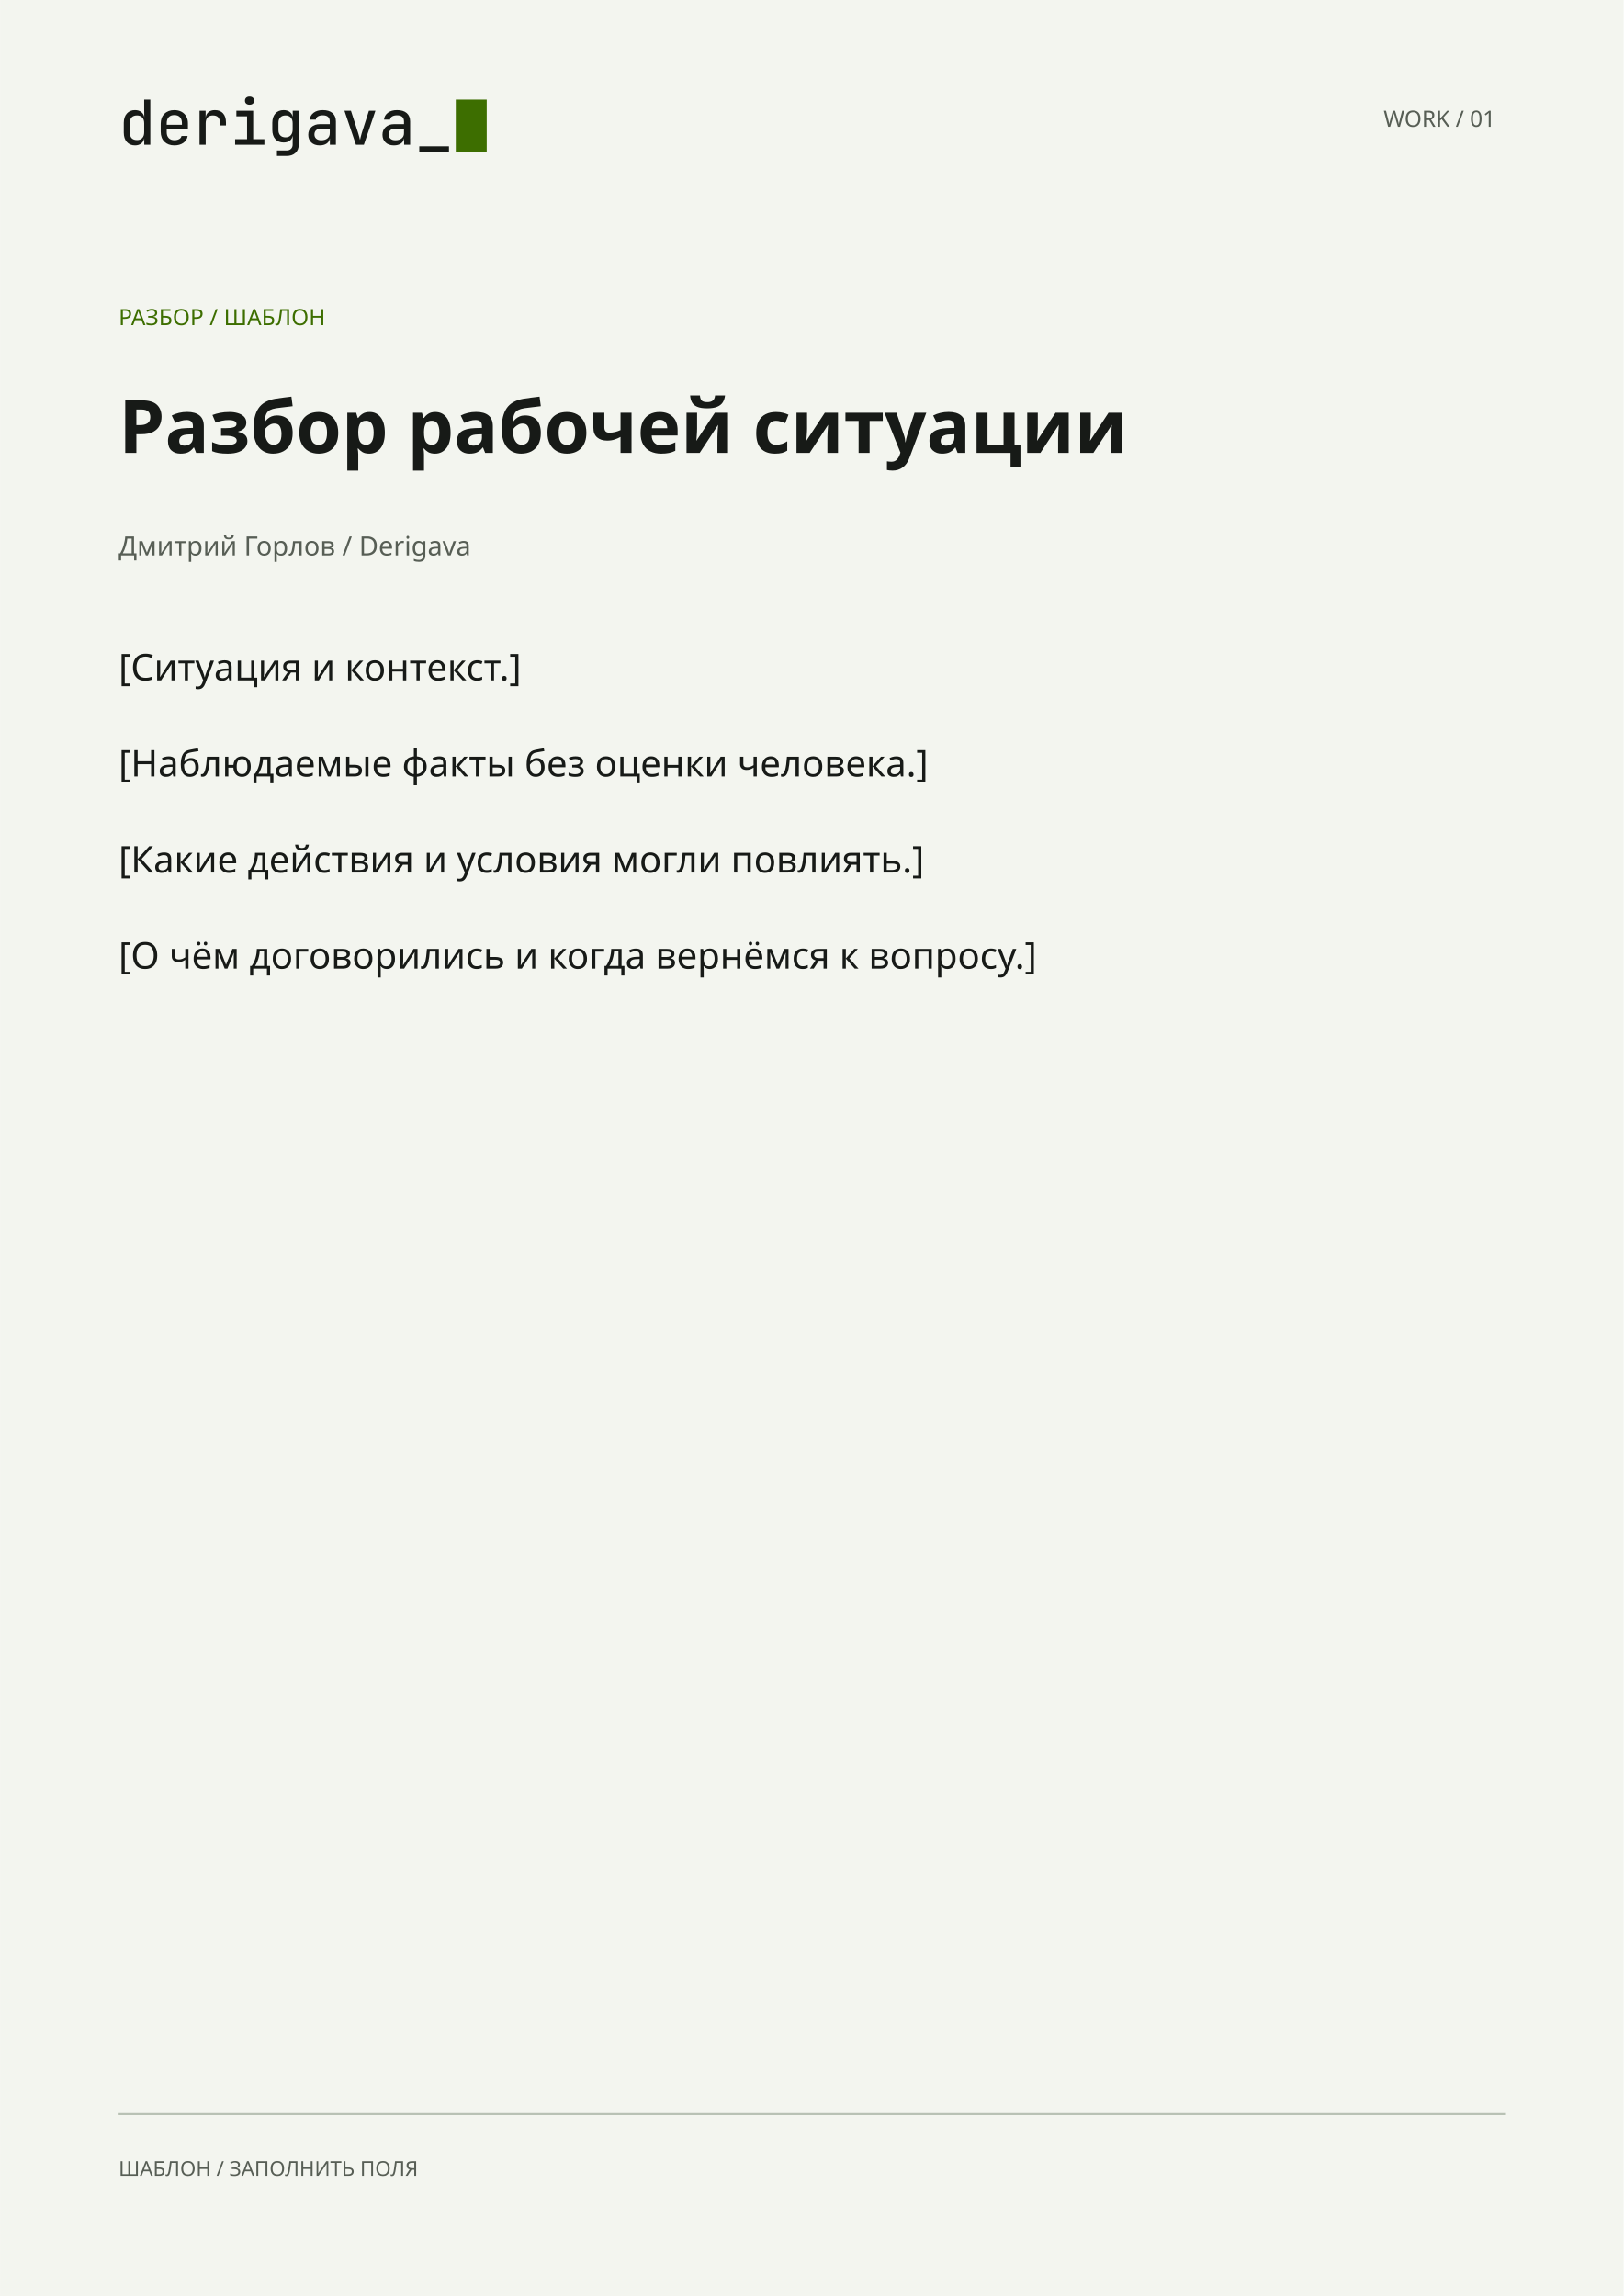
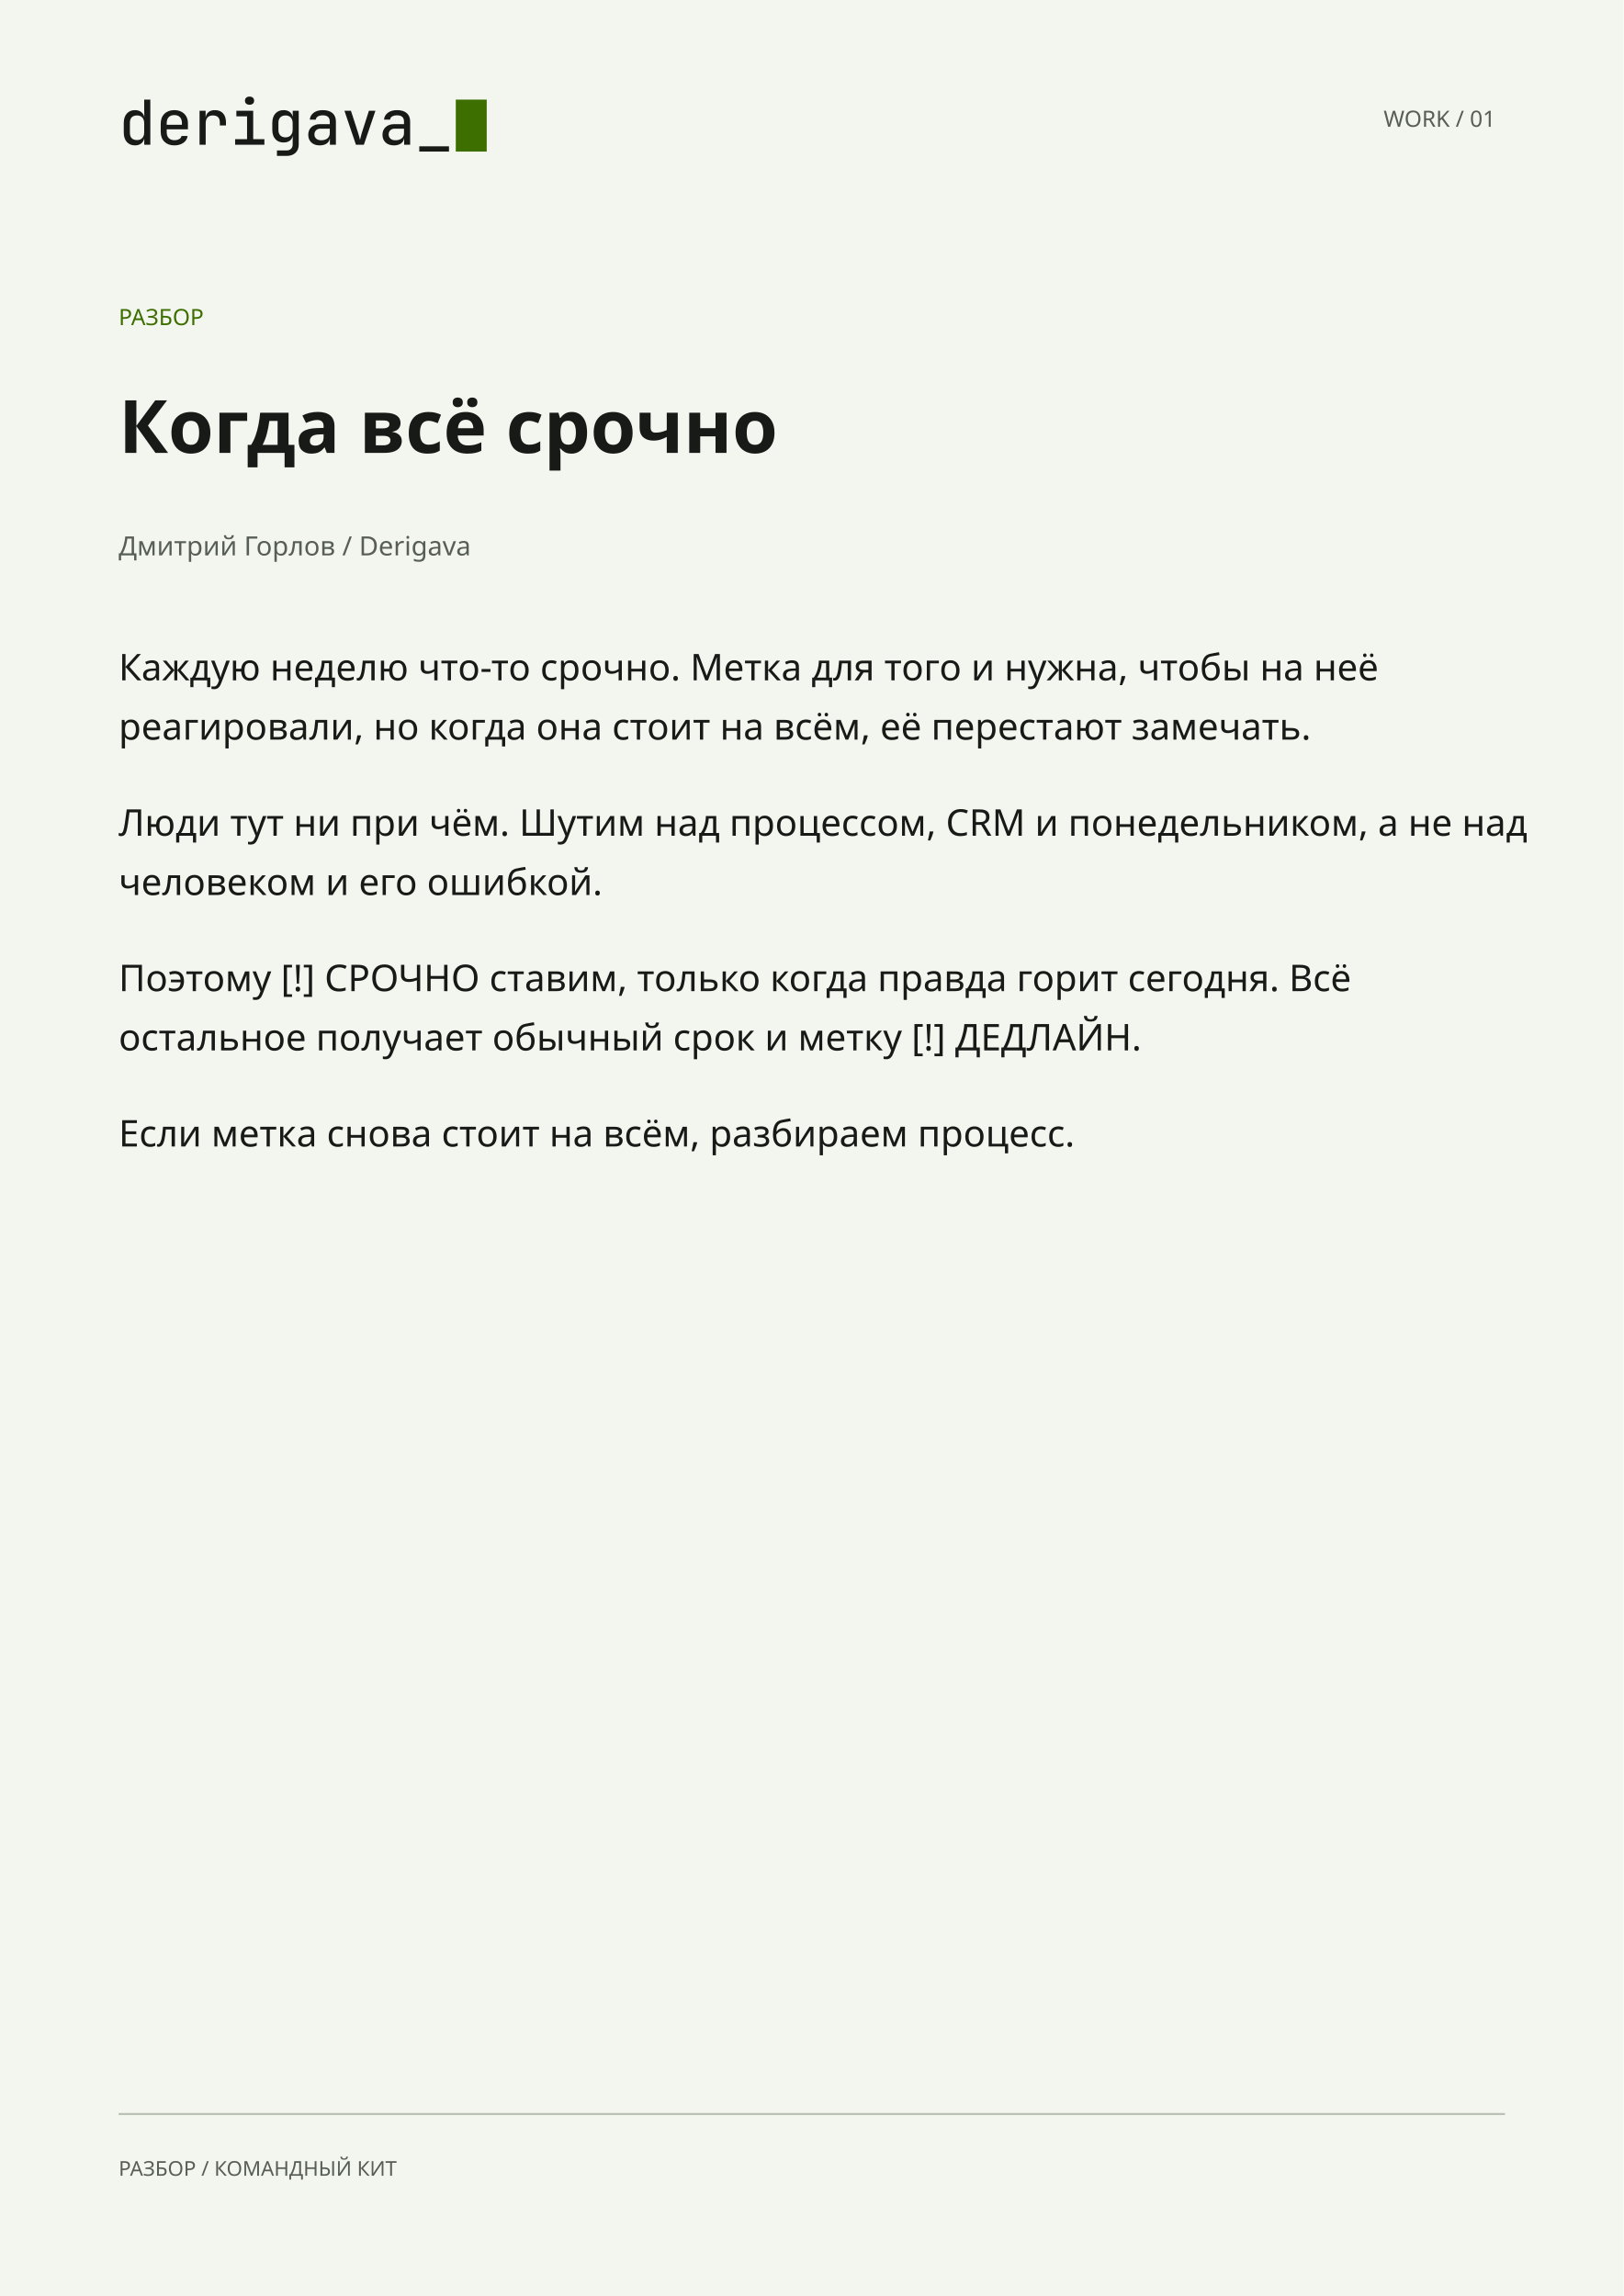
<svg xmlns="http://www.w3.org/2000/svg" width="210mm" height="297mm" viewBox="0 0 794 1123">
  <style>@font-face{font-family:"Onest";font-weight:100 900;src:url("../../00 Основа/assets/fonts/Onest-Variable.ttf")}@font-face{font-family:"Unbounded";font-weight:200 900;src:url("../../00 Основа/assets/fonts/Unbounded-Variable.ttf")}@font-face{font-family:"JetBrains Mono";font-weight:400;src:url("../../00 Основа/assets/fonts/JetBrainsMono-Regular.ttf")}@font-face{font-family:"JetBrains Mono";font-weight:500;src:url("../../00 Основа/assets/fonts/JetBrainsMono-Medium.ttf")}@font-face{font-family:"Literata";font-weight:200 900;src:url("../../00 Основа/assets/fonts/Literata-Variable.ttf")}text{font-kerning:none;white-space:pre}</style>
  <rect x="0.000" y="0.000" width="794.000" height="1123.000" rx="0" fill="#F3F5EF" stroke="none" stroke-width="1" />
  <path d="M 65.987 71.109 C 64.313 71.109 62.982 70.550 61.993 69.430 C 61.005 68.311 60.511 66.793 60.511 64.877 L 60.511 60.097 C 60.511 58.182 61.005 56.664 61.993 55.545 C 62.982 54.425 64.313 53.866 65.987 53.866 C 67.217 53.866 68.240 54.178 69.057 54.803 C 69.874 55.429 70.373 56.286 70.555 57.375 L 70.555 57.375 L 70.494 53.503 L 70.494 48.723 L 73.489 48.723 L 73.489 70.807 L 70.524 70.807 L 70.524 67.570 L 70.524 67.570 C 70.343 68.679 69.849 69.546 69.042 70.171 C 68.235 70.797 67.217 71.109 65.987 71.109 Z  M 67.015 68.508 C 68.084 68.508 68.931 68.175 69.556 67.509 C 70.182 66.844 70.494 65.906 70.494 64.696 L 70.494 60.279 C 70.494 59.069 70.182 58.131 69.556 57.466 C 68.931 56.800 68.084 56.467 67.015 56.467 C 65.906 56.467 65.044 56.755 64.429 57.329 C 63.813 57.904 63.506 58.837 63.506 60.128 L 63.506 64.847 C 63.506 66.138 63.813 67.071 64.429 67.645 C 65.044 68.220 65.906 68.508 67.015 68.508 Z " fill="#171A17" stroke="none" stroke-width="1" />
  <path d="M 85.227 71.109 C 83.230 71.109 81.622 70.514 80.402 69.324 C 79.182 68.134 78.571 66.511 78.571 64.454 L 78.571 60.521 C 78.571 58.464 79.182 56.840 80.402 55.650 C 81.622 54.461 83.230 53.866 85.227 53.866 C 86.558 53.866 87.723 54.133 88.721 54.667 C 89.719 55.202 90.496 55.948 91.050 56.906 C 91.605 57.864 91.882 58.978 91.882 60.249 L 91.882 63.244 L 81.506 63.244 L 81.506 64.696 C 81.506 65.906 81.839 66.854 82.504 67.539 C 83.170 68.225 84.077 68.568 85.227 68.568 C 86.195 68.568 86.992 68.387 87.617 68.024 C 88.242 67.661 88.615 67.156 88.736 66.511 L 91.731 66.511 C 91.529 67.923 90.834 69.042 89.644 69.869 C 88.454 70.696 86.982 71.109 85.227 71.109 Z  M 81.506 60.249 L 81.506 61.035 L 88.948 61.035 L 88.948 60.249 C 88.948 58.978 88.625 58.000 87.980 57.314 C 87.334 56.629 86.417 56.286 85.227 56.286 C 84.037 56.286 83.119 56.629 82.474 57.314 C 81.829 58.000 81.506 58.978 81.506 60.249 Z " fill="#171A17" stroke="none" stroke-width="1" />
  <path d="M 97.570 70.807 L 97.570 54.168 L 100.534 54.168 L 100.534 57.375 L 100.565 57.375 C 100.726 56.286 101.195 55.429 101.971 54.803 C 102.748 54.178 103.782 53.866 105.072 53.866 C 106.787 53.866 108.118 54.395 109.066 55.454 C 110.013 56.513 110.487 58.000 110.487 59.916 L 110.487 61.368 L 107.492 61.368 L 107.492 59.946 C 107.492 57.627 106.353 56.467 104.074 56.467 C 102.924 56.467 102.052 56.800 101.457 57.466 C 100.862 58.131 100.565 59.079 100.565 60.309 L 100.565 70.807 Z " fill="#171A17" stroke="none" stroke-width="1" />
  <path d="M 114.965 70.807 L 114.965 68.084 L 120.803 68.084 L 120.803 56.891 L 115.570 56.891 L 115.570 54.168 L 123.798 54.168 L 123.798 68.084 L 129.274 68.084 L 129.274 70.807 Z  M 122.013 51.234 C 121.328 51.234 120.783 51.057 120.380 50.704 C 119.976 50.351 119.775 49.872 119.775 49.267 C 119.775 48.642 119.976 48.148 120.380 47.785 C 120.783 47.422 121.328 47.240 122.013 47.240 C 122.699 47.240 123.244 47.422 123.647 47.785 C 124.050 48.148 124.252 48.642 124.252 49.267 C 124.252 49.872 124.050 50.351 123.647 50.704 C 123.244 51.057 122.699 51.234 122.013 51.234 Z " fill="#171A17" stroke="none" stroke-width="1" />
  <path d="M 135.415 76.252 L 135.415 73.590 L 140.104 73.590 C 141.012 73.590 141.738 73.333 142.282 72.818 C 142.827 72.304 143.099 71.603 143.099 70.716 L 143.099 69.324 L 143.160 66.450 L 143.129 66.450 C 142.928 67.479 142.439 68.276 141.662 68.840 C 140.886 69.405 139.892 69.687 138.682 69.687 C 136.968 69.687 135.617 69.138 134.629 68.039 C 133.640 66.939 133.146 65.432 133.146 63.516 L 133.146 60.097 C 133.146 58.182 133.640 56.664 134.629 55.545 C 135.617 54.425 136.968 53.866 138.682 53.866 C 139.852 53.866 140.825 54.148 141.602 54.713 C 142.378 55.277 142.877 56.054 143.099 57.042 L 143.129 57.042 L 143.129 54.168 L 146.064 54.168 L 146.064 70.746 C 146.064 72.440 145.529 73.782 144.461 74.770 C 143.392 75.758 141.939 76.252 140.104 76.252 Z  M 139.620 67.176 C 140.689 67.176 141.536 66.844 142.161 66.178 C 142.787 65.513 143.099 64.575 143.099 63.365 L 143.099 60.249 C 143.099 59.059 142.787 58.131 142.161 57.466 C 141.536 56.800 140.689 56.467 139.620 56.467 C 138.511 56.467 137.654 56.785 137.049 57.420 C 136.444 58.055 136.141 58.918 136.141 60.007 L 136.141 63.637 C 136.141 64.726 136.444 65.588 137.049 66.224 C 137.654 66.859 138.511 67.176 139.620 67.176 Z " fill="#171A17" stroke="none" stroke-width="1" />
  <path d="M 156.289 71.109 C 154.575 71.109 153.218 70.630 152.220 69.672 C 151.222 68.714 150.723 67.459 150.723 65.906 C 150.723 64.353 151.242 63.103 152.281 62.155 C 153.319 61.207 154.686 60.733 156.380 60.733 L 161.250 60.733 L 161.250 59.462 C 161.250 57.425 160.121 56.407 157.862 56.407 C 156.854 56.407 156.042 56.593 155.427 56.966 C 154.812 57.339 154.484 57.859 154.444 58.524 L 151.479 58.524 C 151.580 57.173 152.195 56.059 153.324 55.182 C 154.454 54.304 155.966 53.866 157.862 53.866 C 159.899 53.866 161.472 54.350 162.582 55.318 C 163.691 56.286 164.245 57.647 164.245 59.402 L 164.245 70.807 L 161.311 70.807 L 161.311 67.751 L 161.250 67.751 C 161.109 68.780 160.600 69.597 159.723 70.202 C 158.845 70.807 157.701 71.109 156.289 71.109 Z  M 157.076 68.598 C 158.346 68.598 159.360 68.291 160.116 67.676 C 160.872 67.061 161.250 66.218 161.250 65.150 L 161.250 62.941 L 156.652 62.941 C 155.785 62.941 155.084 63.198 154.550 63.713 C 154.015 64.227 153.748 64.908 153.748 65.755 C 153.748 66.622 154.040 67.313 154.625 67.827 C 155.210 68.341 156.027 68.598 157.076 68.598 Z " fill="#171A17" stroke="none" stroke-width="1" />
  <path d="M 174.047 70.807 L 168.420 54.168 L 171.597 54.168 L 175.136 65.089 C 175.338 65.734 175.519 66.365 175.681 66.980 C 175.842 67.595 175.963 68.084 176.044 68.447 C 176.124 68.084 176.235 67.595 176.376 66.980 C 176.518 66.365 176.689 65.734 176.891 65.089 L 180.400 54.168 L 183.576 54.168 L 177.919 70.807 Z " fill="#171A17" stroke="none" stroke-width="1" />
  <path d="M 192.592 71.109 C 190.877 71.109 189.521 70.630 188.523 69.672 C 187.524 68.714 187.025 67.459 187.025 65.906 C 187.025 64.353 187.545 63.103 188.583 62.155 C 189.622 61.207 190.988 60.733 192.682 60.733 L 197.553 60.733 L 197.553 59.462 C 197.553 57.425 196.424 56.407 194.165 56.407 C 193.156 56.407 192.345 56.593 191.729 56.966 C 191.114 57.339 190.787 57.859 190.746 58.524 L 187.782 58.524 C 187.882 57.173 188.497 56.059 189.627 55.182 C 190.756 54.304 192.269 53.866 194.165 53.866 C 196.202 53.866 197.775 54.350 198.884 55.318 C 199.993 56.286 200.548 57.647 200.548 59.402 L 200.548 70.807 L 197.613 70.807 L 197.613 67.751 L 197.553 67.751 C 197.412 68.780 196.903 69.597 196.025 70.202 C 195.148 70.807 194.003 71.109 192.592 71.109 Z  M 193.378 68.598 C 194.649 68.598 195.662 68.291 196.418 67.676 C 197.175 67.061 197.553 66.218 197.553 65.150 L 197.553 62.941 L 192.955 62.941 C 192.087 62.941 191.387 63.198 190.852 63.713 C 190.318 64.227 190.050 64.908 190.050 65.755 C 190.050 66.622 190.343 67.313 190.928 67.827 C 191.513 68.341 192.329 68.598 193.378 68.598 Z " fill="#171A17" stroke="none" stroke-width="1" />
  <path d="M 205.025 74.134 L 205.025 71.563 L 219.546 71.563 L 219.546 74.134 Z " fill="#171A17" stroke="none" stroke-width="1" />
  <rect x="222.874" y="48.723" width="15.126" height="25.412" rx="0" fill="#3D6E00" stroke="none" stroke-width="1" />
  <text x="676.600" y="62.020" font-family="JetBrains Mono" font-weight="500" font-size="11" fill="#575E55">WORK / 01</text>
-   <text x="58.000" y="159.020" font-family="JetBrains Mono" font-weight="500" font-size="11" fill="#3D6E00">РАЗБОР / ШАБЛОН</text>
-   <text x="58.000" y="221.520" font-family="Onest" font-weight="600" font-size="36" fill="#171A17">Разбор рабочей ситуации</text>
+   <text x="58.000" y="159.020" font-family="JetBrains Mono" font-weight="500" font-size="11" fill="#3D6E00">РАЗБОР</text>
+   <text x="58.000" y="221.520" font-family="Onest" font-weight="600" font-size="36" fill="#171A17">Когда всё срочно</text>
  <text x="58.000" y="271.660" font-family="Onest" font-weight="400" font-size="13" fill="#575E55">Дмитрий Горлов / Derigava</text>
-   <text x="58.000" y="332.760" font-family="Onest" font-weight="400" font-size="18" fill="#171A17">[Ситуация и контекст.]</text>
-   <text x="58.000" y="379.760" font-family="Onest" font-weight="400" font-size="18" fill="#171A17">[Наблюдаемые факты без оценки человека.]</text>
-   <text x="58.000" y="426.760" font-family="Onest" font-weight="400" font-size="18" fill="#171A17">[Какие действия и условия могли повлиять.]</text>
-   <text x="58.000" y="473.760" font-family="Onest" font-weight="400" font-size="18" fill="#171A17">[О чём договорились и когда вернёмся к вопросу.]</text>
+   <text x="58.000" y="332.760" font-family="Onest" font-weight="400" font-size="18" fill="#171A17">Каждую неделю что-то срочно. Метка для того и нужна, чтобы на неё</text>
+   <text x="58.000" y="361.760" font-family="Onest" font-weight="400" font-size="18" fill="#171A17">реагировали, но когда она стоит на всём, её перестают замечать.</text>
+   <text x="58.000" y="408.760" font-family="Onest" font-weight="400" font-size="18" fill="#171A17">Люди тут ни при чём. Шутим над процессом, CRM и понедельником, а не над</text>
+   <text x="58.000" y="437.760" font-family="Onest" font-weight="400" font-size="18" fill="#171A17">человеком и его ошибкой.</text>
+   <text x="58.000" y="484.760" font-family="Onest" font-weight="400" font-size="18" fill="#171A17">Поэтому [!] СРОЧНО ставим, только когда правда горит сегодня. Всё</text>
+   <text x="58.000" y="513.760" font-family="Onest" font-weight="400" font-size="18" fill="#171A17">остальное получает обычный срок и метку [!] ДЕДЛАЙН.</text>
+   <text x="58.000" y="560.760" font-family="Onest" font-weight="400" font-size="18" fill="#171A17">Если метка снова стоит на всём, разбираем процесс.</text>
  <line x1="58.000" y1="1034.000" x2="736.000" y2="1034.000" stroke="#B8C1B4" stroke-width="1" />
-   <text x="58.000" y="1064.200" font-family="JetBrains Mono" font-weight="400" font-size="10" fill="#575E55">ШАБЛОН / ЗАПОЛНИТЬ ПОЛЯ</text>
+   <text x="58.000" y="1064.200" font-family="JetBrains Mono" font-weight="400" font-size="10" fill="#575E55">РАЗБОР / КОМАНДНЫЙ КИТ</text>
</svg>
